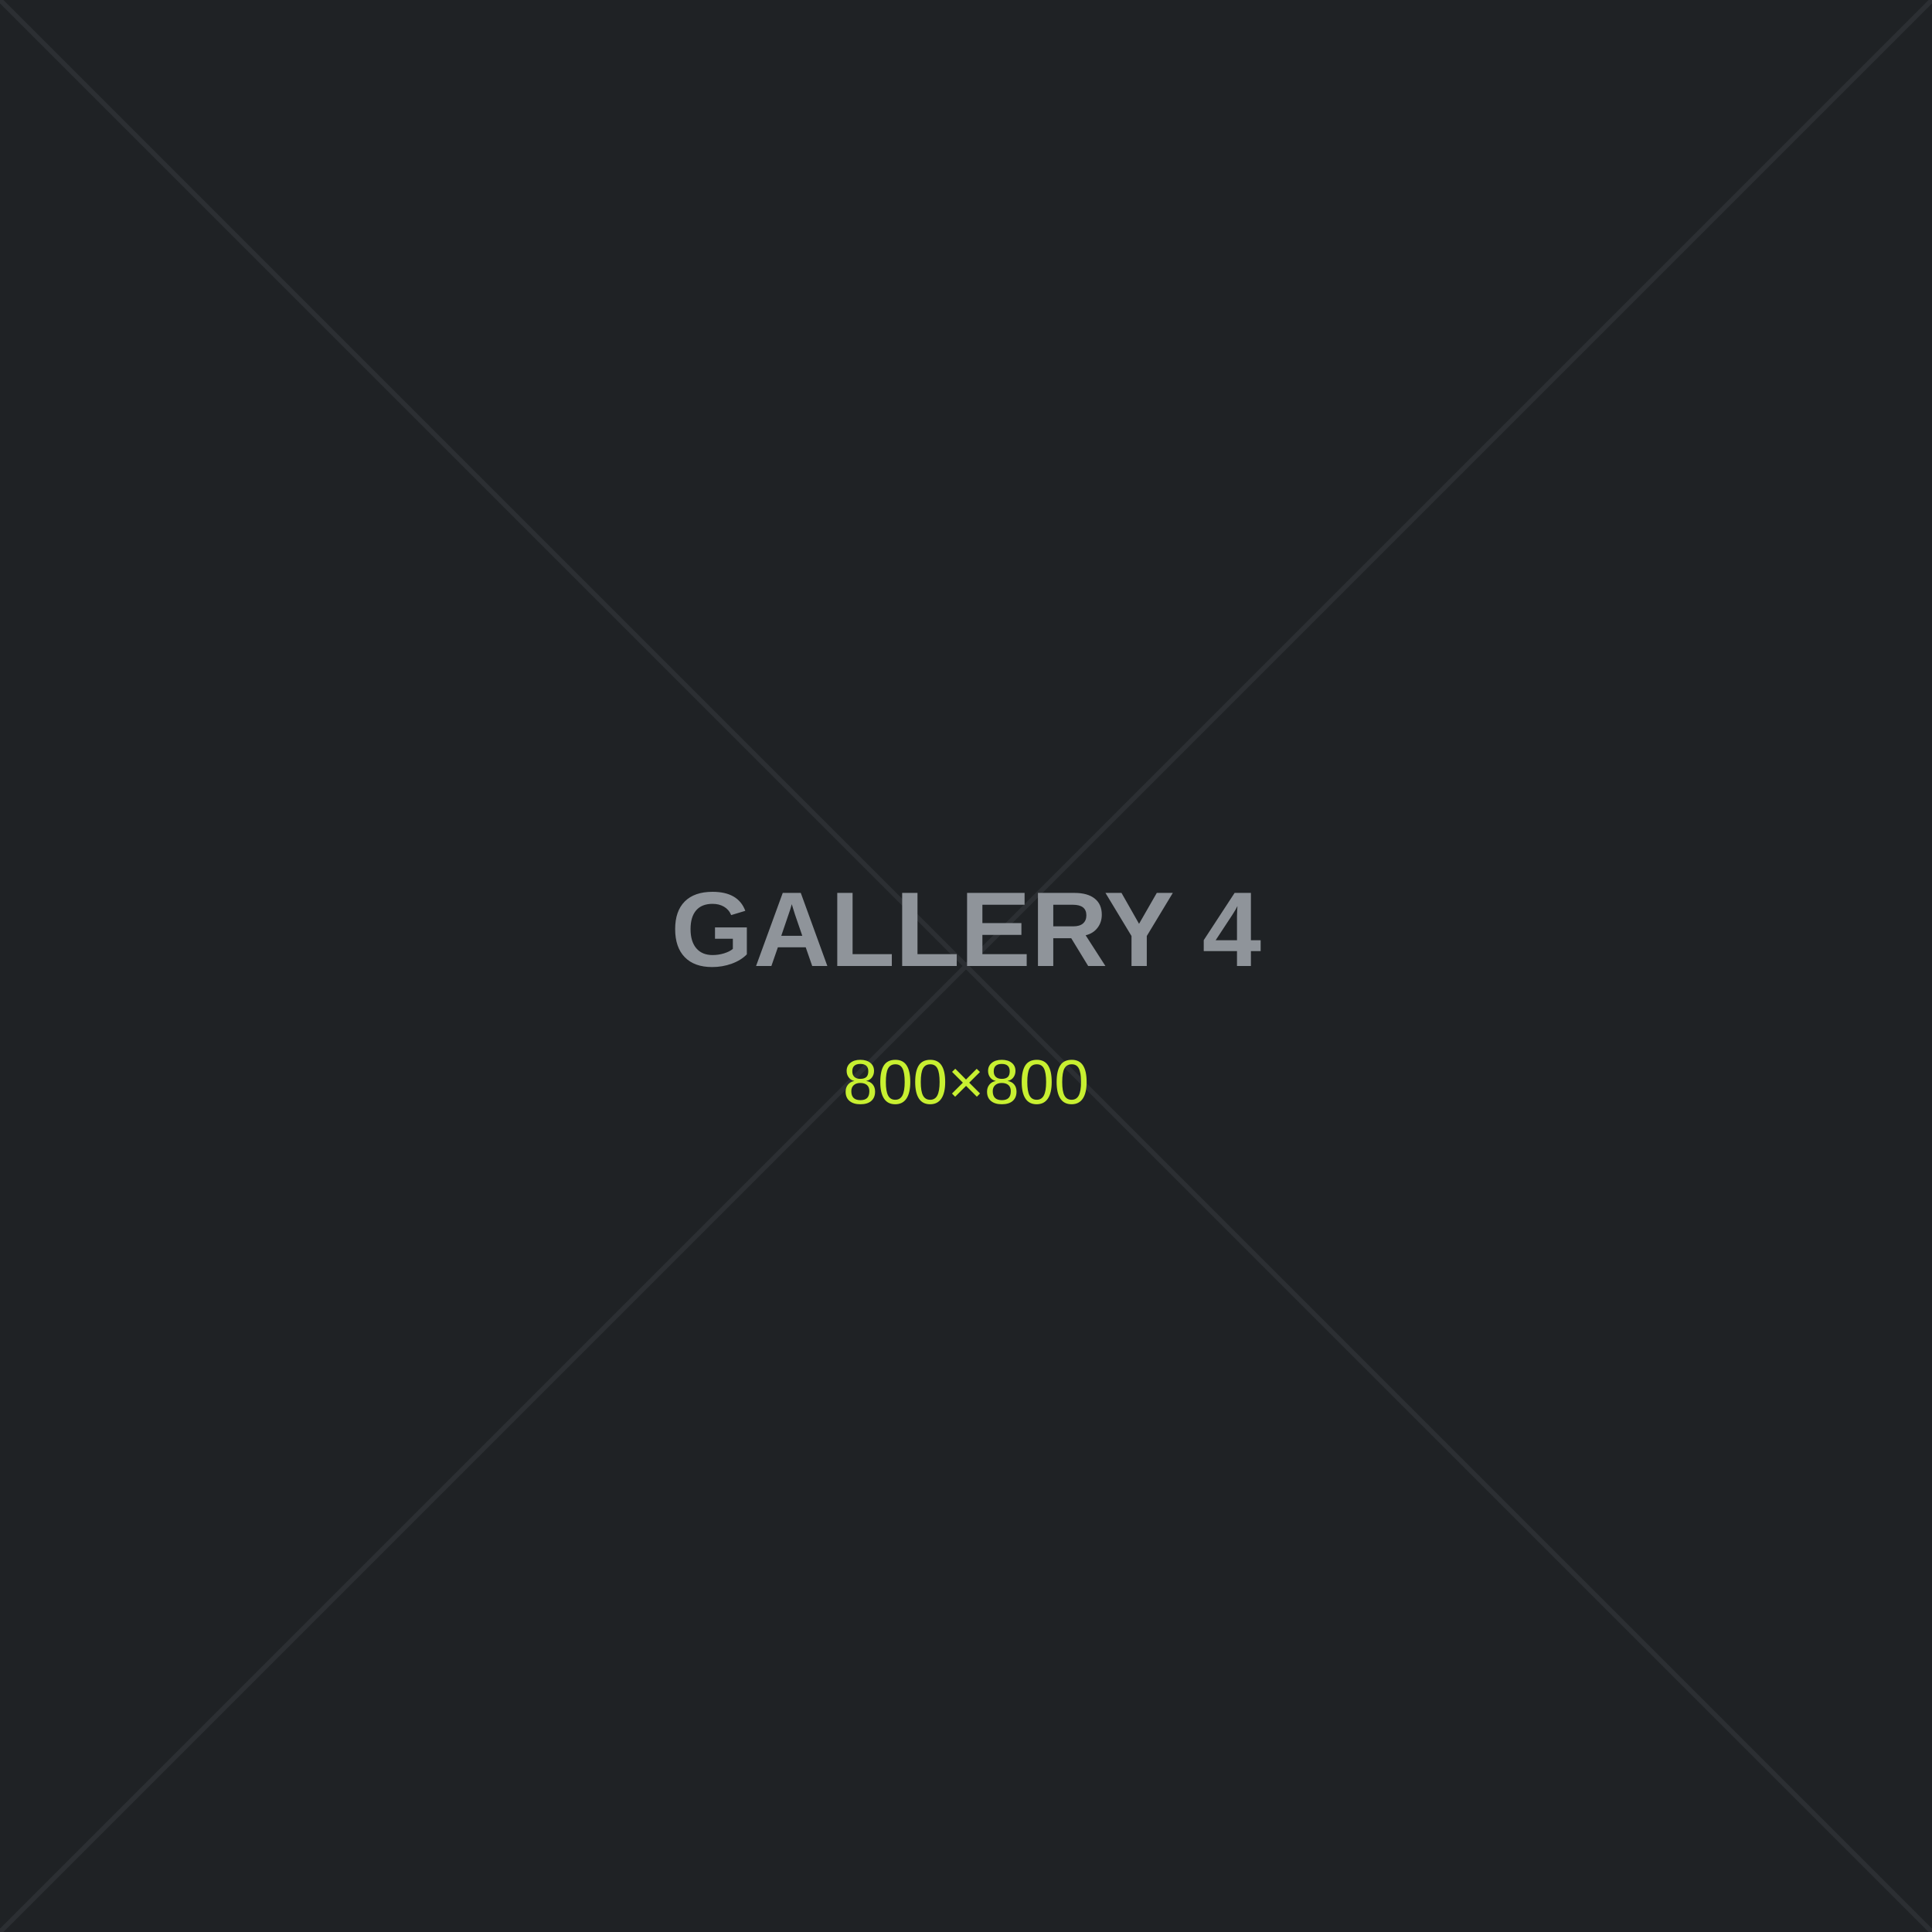
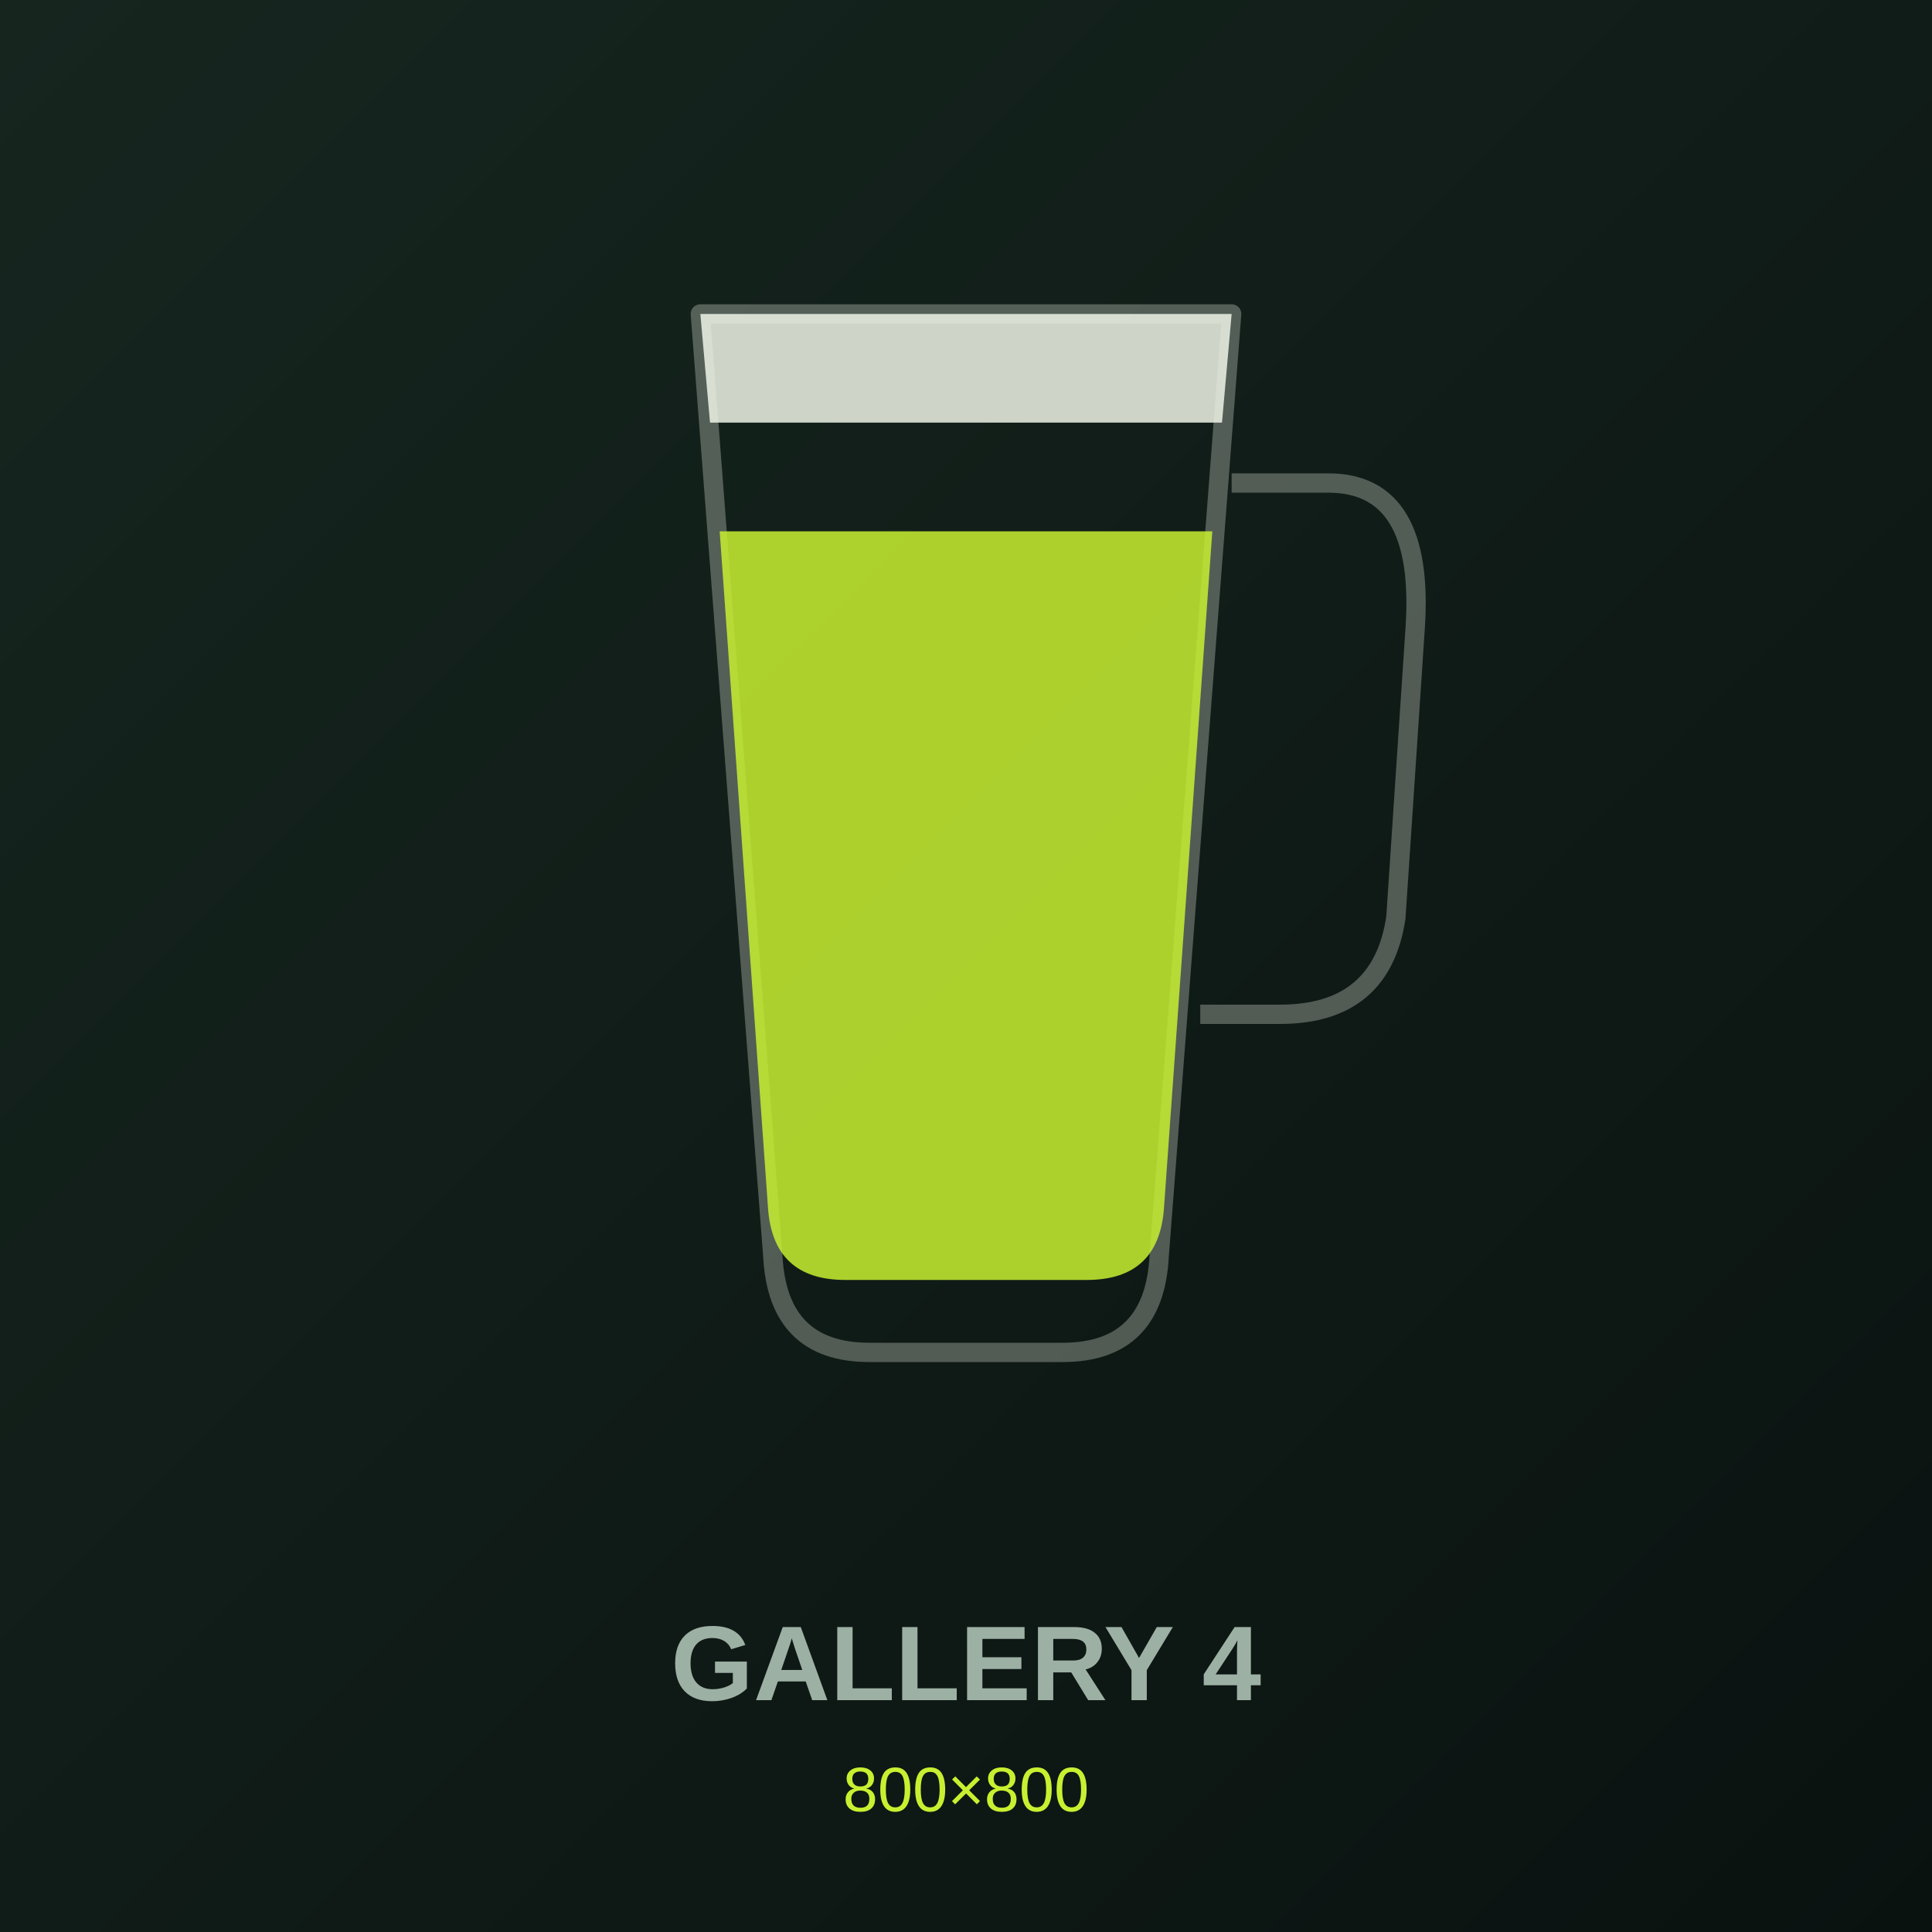
- <svg xmlns="http://www.w3.org/2000/svg" viewBox="0 0 800 800" width="800" height="800" role="img" aria-label="GALLERY 4">
-   <rect width="800" height="800" fill="#1f2225" />
-   <path d="M0 0L800 800M800 0L0 800" stroke="#2c2f33" stroke-width="2" />
-   <text x="50%" y="50%" fill="#8f949a" font-family="Arial,sans-serif" font-size="44" font-weight="700" text-anchor="middle">GALLERY 4</text>
-   <text x="50%" y="50%" dy="57" fill="#C8F031" font-family="Arial,sans-serif" font-size="26" text-anchor="middle">800×800</text>
+ <svg xmlns="http://www.w3.org/2000/svg" viewBox="0 0 800 800" width="800" height="800" role="img" aria-label="GALLERY 4 (placeholder)">
+   <defs>
+     <linearGradient id="g" x1="0" y1="0" x2="1" y2="1">
+       <stop offset="0" stop-color="#16261f" />
+       <stop offset="1" stop-color="#0a1210" />
+     </linearGradient>
+   </defs>
+   <rect width="800" height="800" fill="url(#g)" />
+   <path d="M290 130H510L480 520Q478 560 440 560H360Q322 560 320 520Z" fill="none" stroke="#eef4e6" stroke-opacity=".3" stroke-width="8" stroke-linejoin="round" />
+   <path d="M298 220H502L482 500Q480 530 450 530H350Q320 530 318 500Z" fill="#c8f031" fill-opacity=".85" />
+   <path d="M290 130H510L506 175H294Z" fill="#eef4e6" fill-opacity=".85" />
+   <path d="M510 200H550Q590 200 586 260L578 380Q572 420 530 420H497" fill="none" stroke="#eef4e6" stroke-opacity=".3" stroke-width="8" />
+   <text x="50%" y="88%" fill="#9db0a4" font-family="Arial,sans-serif" font-size="44" font-weight="700" text-anchor="middle">GALLERY 4</text>
+   <text x="50%" y="88%" dy="46" fill="#c8f031" font-family="Arial,sans-serif" font-size="26" text-anchor="middle">800×800</text>
</svg>
